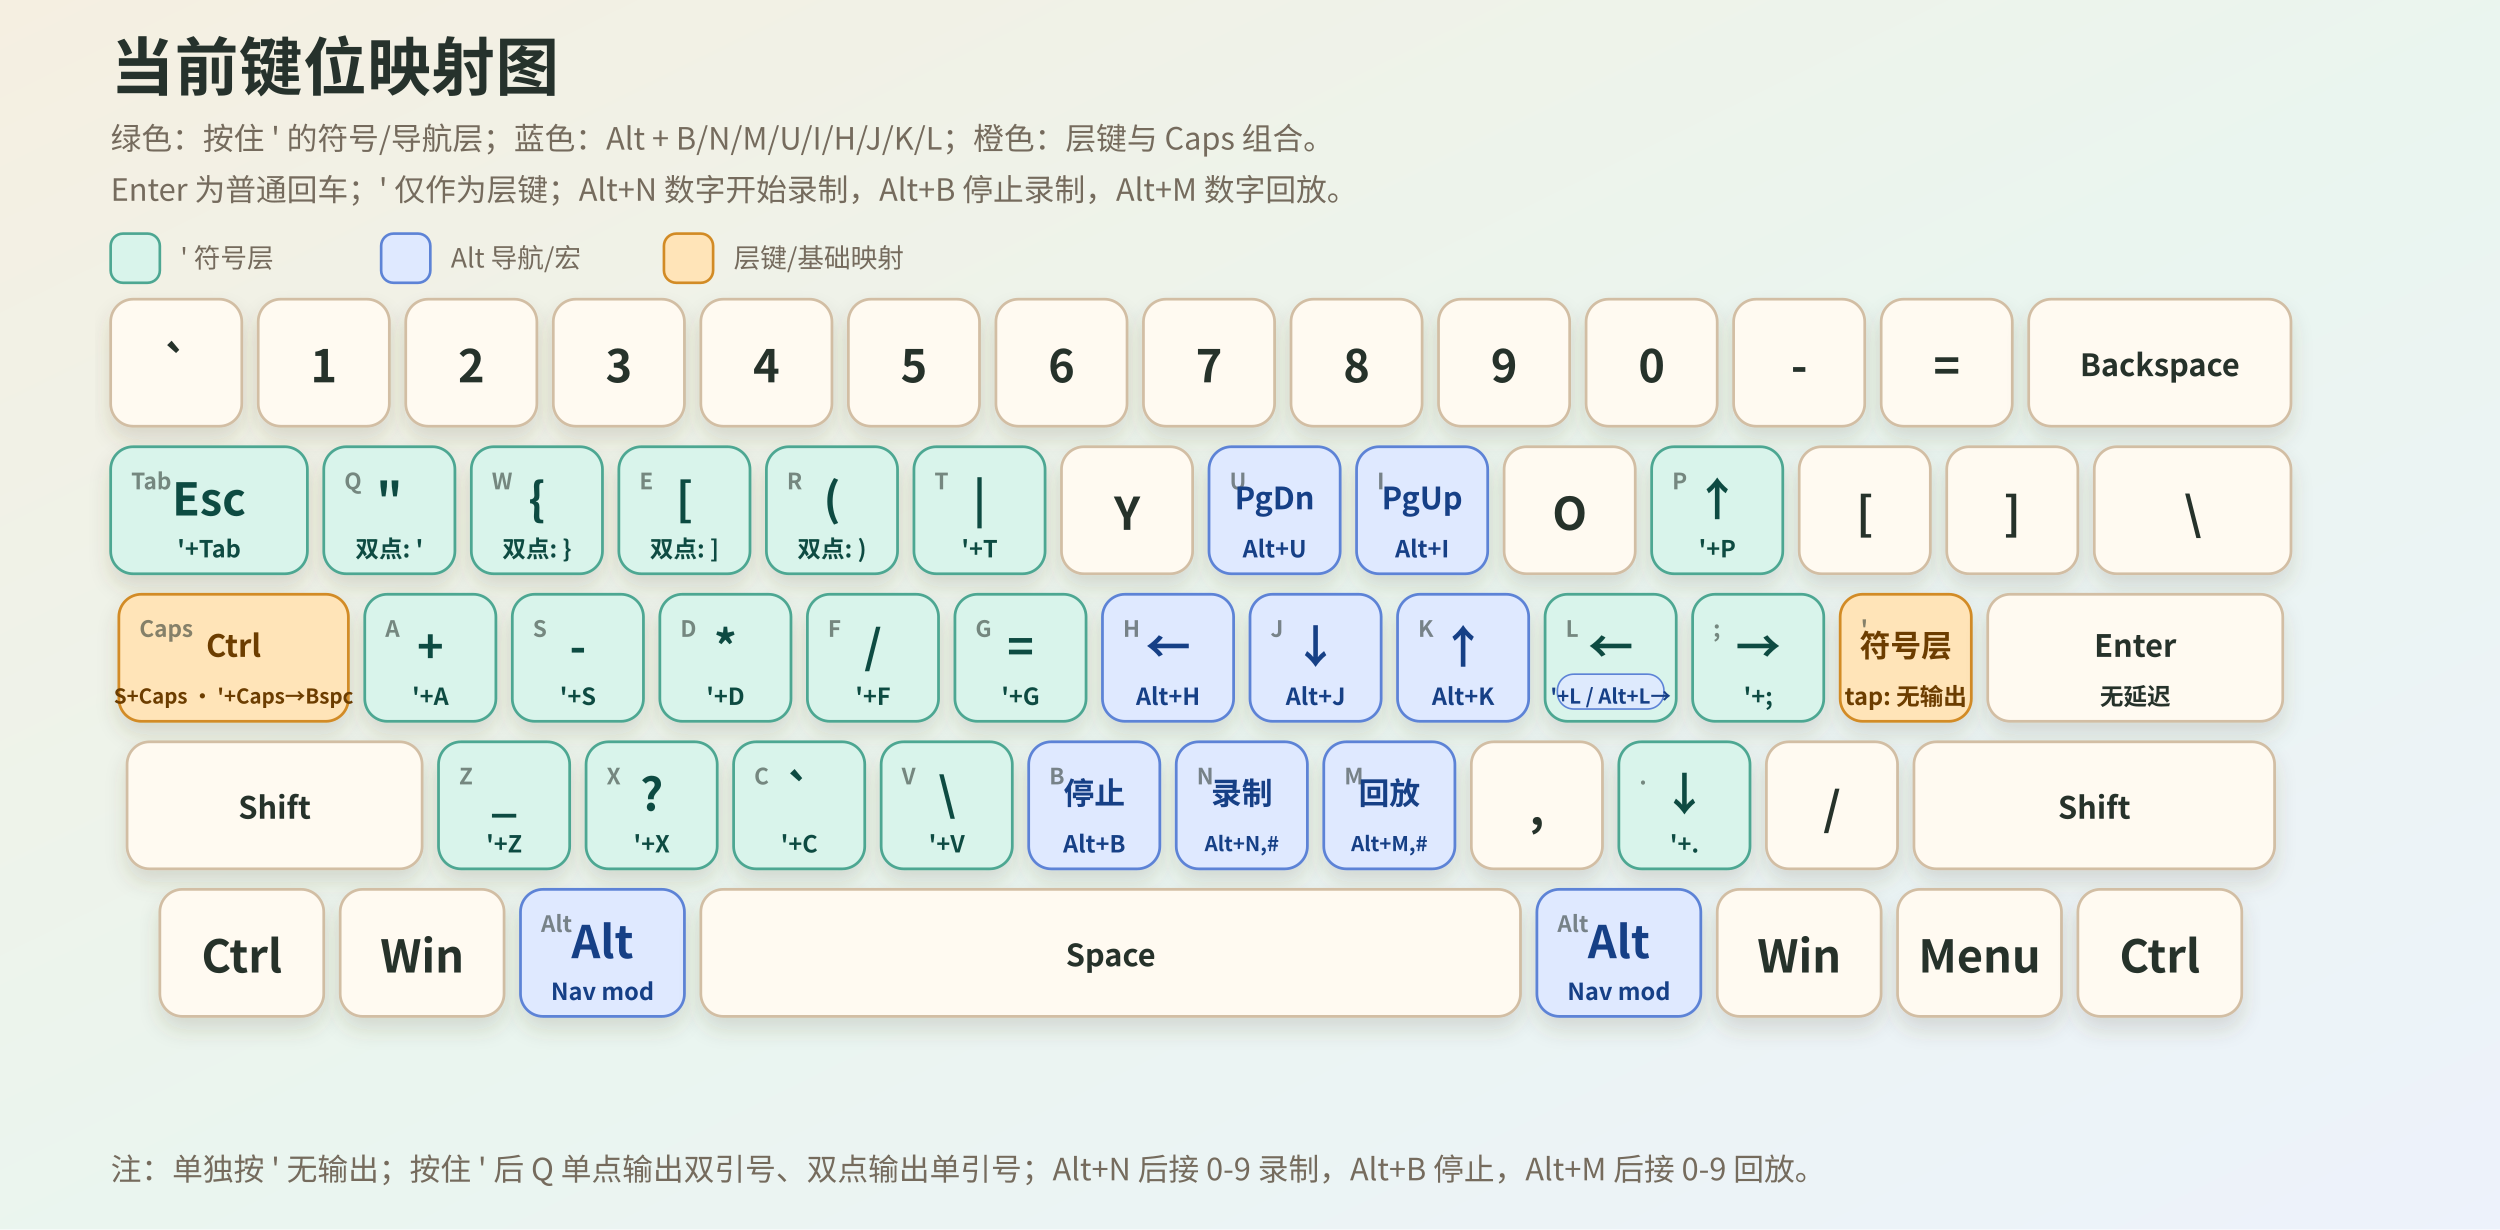
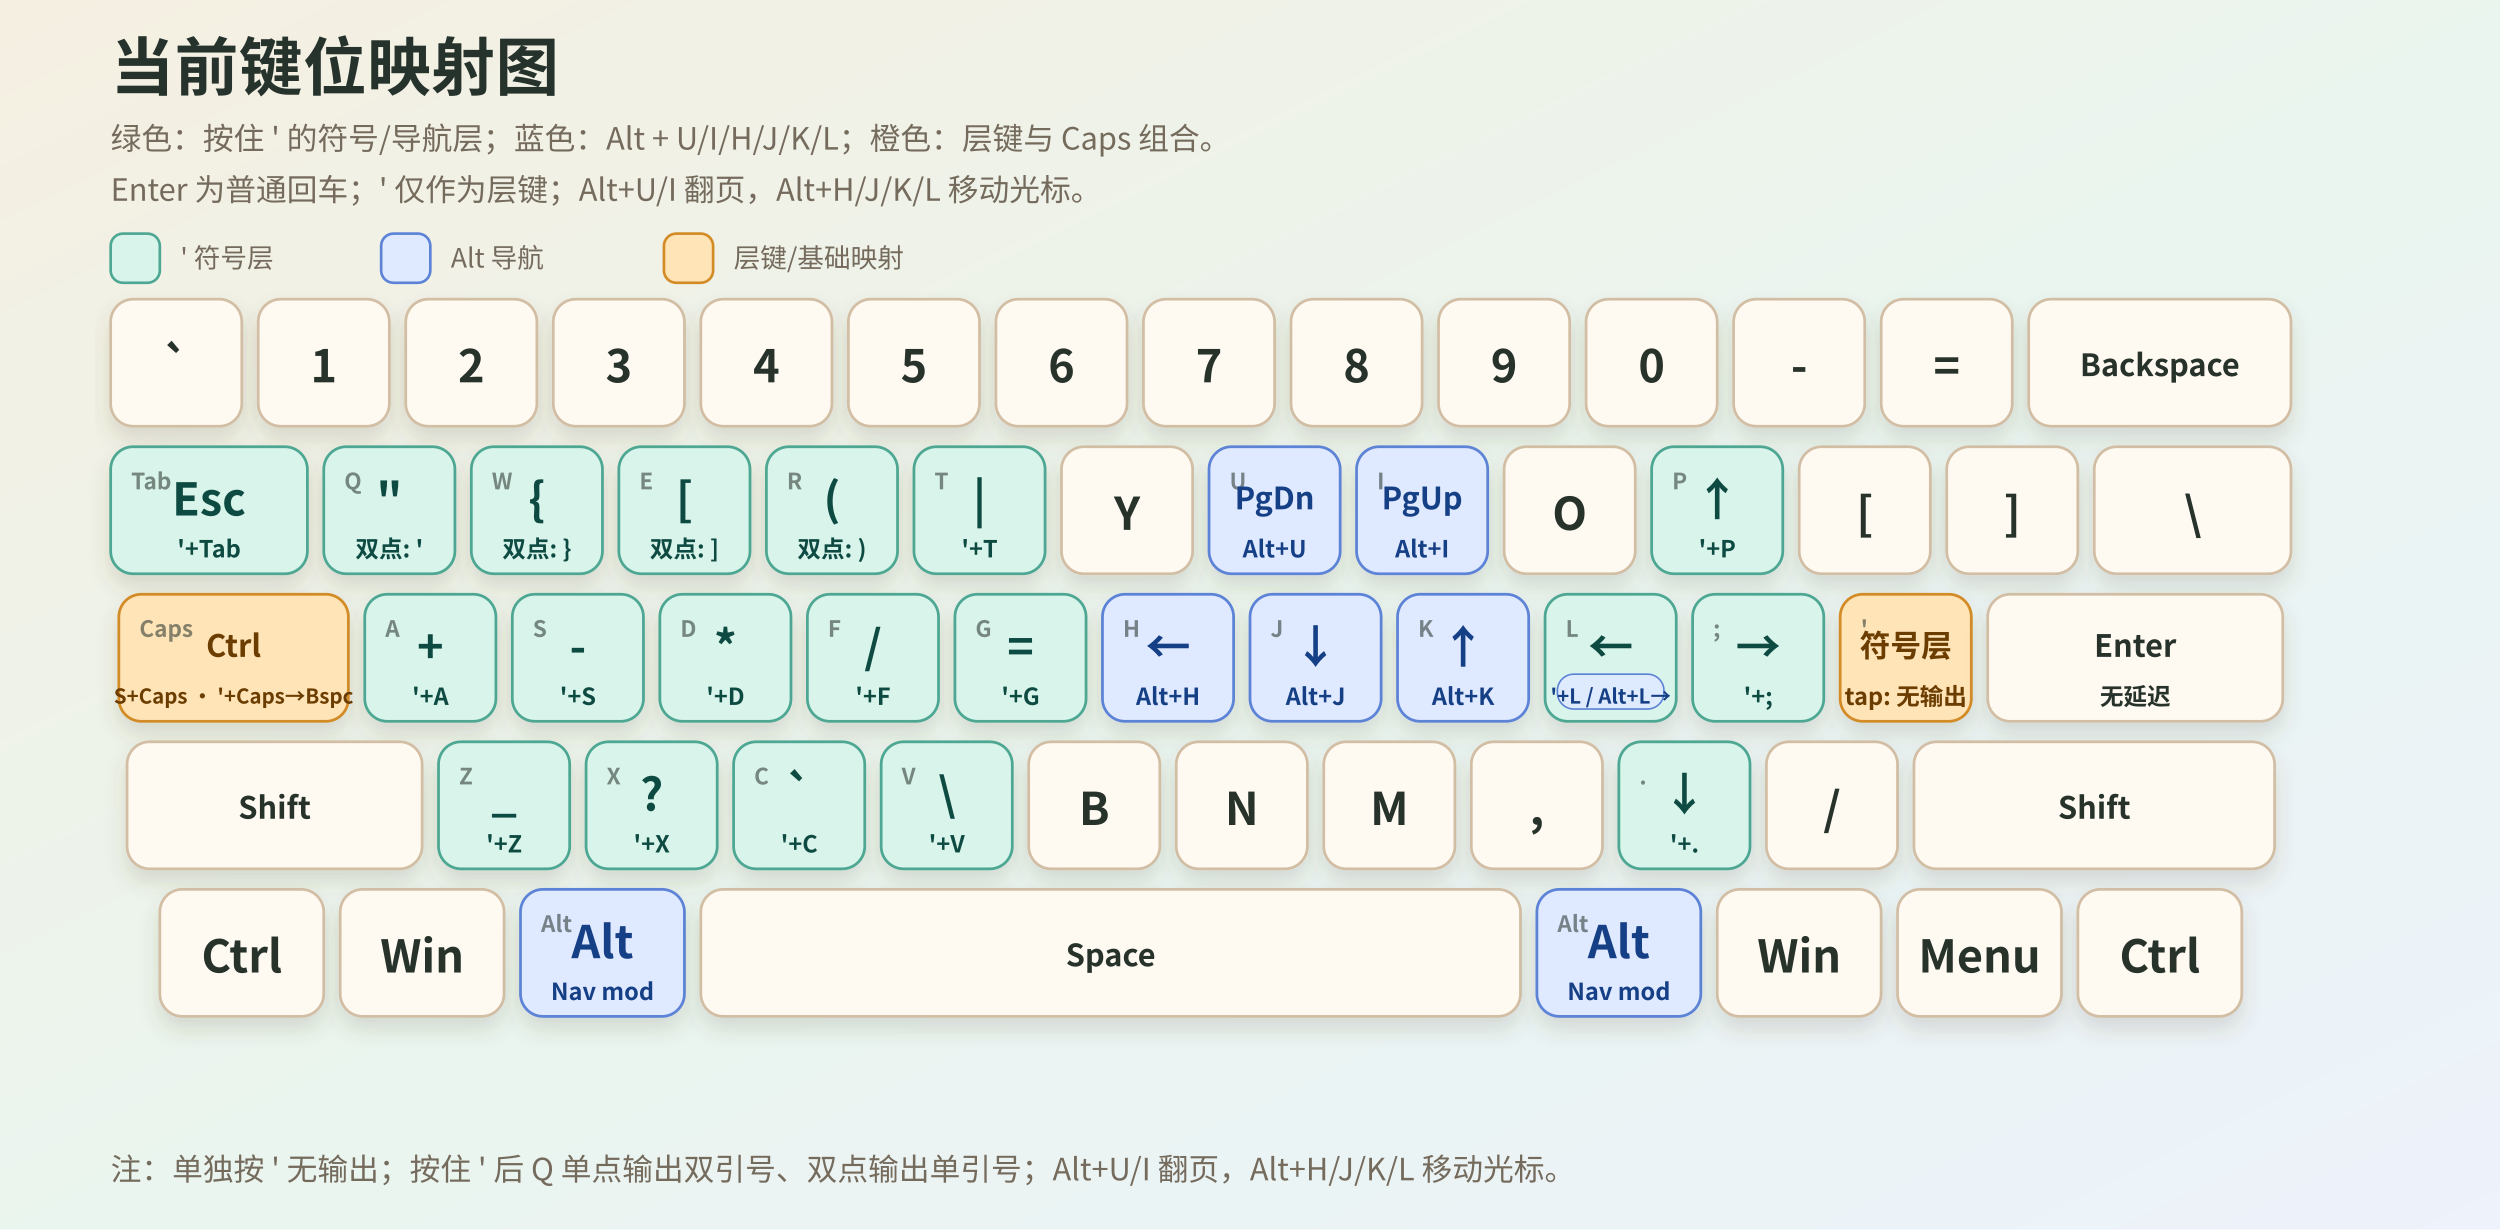
<svg xmlns="http://www.w3.org/2000/svg" width="1220" height="600" viewBox="0 0 1220 600">
  <defs>
    <linearGradient id="bg" x1="0" y1="0" x2="1" y2="1">
      <stop offset="0" stop-color="#f5efe1" />
      <stop offset="0.52" stop-color="#eaf5ef" />
      <stop offset="1" stop-color="#edf2fb" />
    </linearGradient>
    <filter id="shadow" x="-12%" y="-18%" width="124%" height="150%">
      <feDropShadow dx="0" dy="6" stdDeviation="5" flood-color="#5d4d35" flood-opacity="0.16" />
    </filter>
    <style>
      .title { font: 800 31px 'Noto Sans CJK SC', 'Source Han Sans SC', sans-serif; fill: #26322c; letter-spacing: .3px; }
      .subtitle { font: 15px 'Noto Sans CJK SC', 'Source Han Sans SC', sans-serif; fill: #756b5d; }
      .legend { font: 13px 'Noto Sans CJK SC', 'Source Han Sans SC', sans-serif; fill: #756b5d; dominant-baseline: middle; }
      .legendbox { stroke-width: 1.3; }
      .keywrap { filter: url(#shadow); }
      .key { stroke-width: 1.35; }
      .neutral { fill: #fffaf1; stroke: #d2bea4; }
      .quote { fill: #d9f4eb; stroke: #4da792; }
      .trigger { fill: #ffe4b8; stroke: #d28b25; }
      .alt { fill: #dfe9ff; stroke: #5d83d6; }
      .disabled { fill: #ece4dc; stroke: #aa9582; }
      .altchip { fill: rgba(223,233,255,.92); stroke: #5d83d6; stroke-width: .8; }
      .main { font: 800 22px 'Noto Sans CJK SC', 'Source Han Sans SC', sans-serif; fill: #26322c; dominant-baseline: central; }
      .wide { font-size: 15px; }
      .small { font: 700 11.5px 'Noto Sans CJK SC', 'Source Han Sans SC', sans-serif; dominant-baseline: central; }
      .tiny { font-size: 10px; }
      .phys { font: 800 11px 'Noto Sans CJK SC', 'Source Han Sans SC', sans-serif; fill: rgba(38,50,44,.56); dominant-baseline: central; }
      .neutral_text { fill: #26322c; }
      .quote_text { fill: #114c43; }
      .trigger_text { fill: #6c3d00; }
      .alt_text { fill: #163f86; }
      .disabled_text { fill: #8a7162; }
    </style>
  </defs>
  <rect width="100%" height="100%" fill="url(#bg)" />
  <text x="54" y="44" class="title">当前键位映射图</text>
-   <text x="54" y="73" class="subtitle">绿色：按住 ' 的符号/导航层；蓝色：Alt + B/N/M/U/I/H/J/K/L；橙色：层键与 Caps 组合。</text>
-   <text x="54" y="98" class="subtitle">Enter 为普通回车；' 仅作为层键；Alt+N 数字开始录制，Alt+B 停止录制，Alt+M 数字回放。</text>
+   <text x="54" y="73" class="subtitle">绿色：按住 ' 的符号/导航层；蓝色：Alt + U/I/H/J/K/L；橙色：层键与 Caps 组合。</text>
+   <text x="54" y="98" class="subtitle">Enter 为普通回车；' 仅作为层键；Alt+U/I 翻页，Alt+H/J/K/L 移动光标。</text>
  <rect x="54.0" y="114.0" width="24" height="24" rx="6" fill="#d9f4eb" stroke="#4da792" class="legendbox" />
  <text x="88.0" y="126.0" class="legend">' 符号层</text>
  <rect x="186.0" y="114.0" width="24" height="24" rx="6" fill="#dfe9ff" stroke="#5d83d6" class="legendbox" />
-   <text x="220.0" y="126.0" class="legend">Alt 导航/宏</text>
+   <text x="220.0" y="126.0" class="legend">Alt 导航</text>
  <rect x="324.0" y="114.0" width="24" height="24" rx="6" fill="#ffe4b8" stroke="#d28b25" class="legendbox" />
  <text x="358.0" y="126.0" class="legend">层键/基础映射</text>
  <g class="keywrap">
    <rect x="54.0" y="146.0" width="64.0" height="62.0" rx="11" class="key neutral" />
    <text x="86.0" y="177.0" class="main neutral_text" text-anchor="middle">`</text>
  </g>
  <g class="keywrap">
    <rect x="126.0" y="146.0" width="64.0" height="62.0" rx="11" class="key neutral" />
    <text x="158.0" y="177.0" class="main neutral_text" text-anchor="middle">1</text>
  </g>
  <g class="keywrap">
    <rect x="198.0" y="146.0" width="64.0" height="62.0" rx="11" class="key neutral" />
    <text x="230.0" y="177.0" class="main neutral_text" text-anchor="middle">2</text>
  </g>
  <g class="keywrap">
    <rect x="270.0" y="146.0" width="64.0" height="62.0" rx="11" class="key neutral" />
    <text x="302.0" y="177.0" class="main neutral_text" text-anchor="middle">3</text>
  </g>
  <g class="keywrap">
    <rect x="342.0" y="146.0" width="64.0" height="62.0" rx="11" class="key neutral" />
    <text x="374.0" y="177.0" class="main neutral_text" text-anchor="middle">4</text>
  </g>
  <g class="keywrap">
    <rect x="414.0" y="146.0" width="64.0" height="62.0" rx="11" class="key neutral" />
    <text x="446.0" y="177.0" class="main neutral_text" text-anchor="middle">5</text>
  </g>
  <g class="keywrap">
    <rect x="486.0" y="146.0" width="64.0" height="62.0" rx="11" class="key neutral" />
    <text x="518.0" y="177.0" class="main neutral_text" text-anchor="middle">6</text>
  </g>
  <g class="keywrap">
    <rect x="558.0" y="146.0" width="64.0" height="62.0" rx="11" class="key neutral" />
    <text x="590.0" y="177.0" class="main neutral_text" text-anchor="middle">7</text>
  </g>
  <g class="keywrap">
    <rect x="630.0" y="146.0" width="64.0" height="62.0" rx="11" class="key neutral" />
    <text x="662.0" y="177.0" class="main neutral_text" text-anchor="middle">8</text>
  </g>
  <g class="keywrap">
    <rect x="702.0" y="146.0" width="64.0" height="62.0" rx="11" class="key neutral" />
    <text x="734.0" y="177.0" class="main neutral_text" text-anchor="middle">9</text>
  </g>
  <g class="keywrap">
    <rect x="774.0" y="146.0" width="64.0" height="62.0" rx="11" class="key neutral" />
    <text x="806.0" y="177.0" class="main neutral_text" text-anchor="middle">0</text>
  </g>
  <g class="keywrap">
    <rect x="846.0" y="146.0" width="64.0" height="62.0" rx="11" class="key neutral" />
    <text x="878.0" y="177.0" class="main neutral_text" text-anchor="middle">-</text>
  </g>
  <g class="keywrap">
    <rect x="918.0" y="146.0" width="64.0" height="62.0" rx="11" class="key neutral" />
    <text x="950.0" y="177.0" class="main neutral_text" text-anchor="middle">=</text>
  </g>
  <g class="keywrap">
    <rect x="990.0" y="146.0" width="128.0" height="62.0" rx="11" class="key neutral" />
    <text x="1054.0" y="177.0" class="main neutral_text wide" text-anchor="middle">Backspace</text>
  </g>
  <g class="keywrap">
    <rect x="54.0" y="218.0" width="96.0" height="62.0" rx="11" class="key quote" />
    <text x="64.0" y="234.0" class="phys" text-anchor="start">Tab</text>
    <text x="102.0" y="242.0" class="main quote_text" text-anchor="middle">Esc</text>
    <text x="102.0" y="267.0" class="small quote_text" text-anchor="middle">'+Tab</text>
  </g>
  <g class="keywrap">
    <rect x="158.0" y="218.0" width="64.0" height="62.0" rx="11" class="key quote" />
    <text x="168.0" y="234.0" class="phys" text-anchor="start">Q</text>
    <text x="190.0" y="242.0" class="main quote_text" text-anchor="middle">"</text>
    <text x="190.0" y="267.0" class="small quote_text" text-anchor="middle">双点: '</text>
  </g>
  <g class="keywrap">
    <rect x="230.0" y="218.0" width="64.0" height="62.0" rx="11" class="key quote" />
    <text x="240.0" y="234.0" class="phys" text-anchor="start">W</text>
    <text x="262.0" y="242.0" class="main quote_text" text-anchor="middle">{</text>
    <text x="262.0" y="267.0" class="small quote_text" text-anchor="middle">双点: }</text>
  </g>
  <g class="keywrap">
    <rect x="302.0" y="218.0" width="64.0" height="62.0" rx="11" class="key quote" />
    <text x="312.0" y="234.0" class="phys" text-anchor="start">E</text>
    <text x="334.0" y="242.0" class="main quote_text" text-anchor="middle">[</text>
    <text x="334.0" y="267.0" class="small quote_text" text-anchor="middle">双点: ]</text>
  </g>
  <g class="keywrap">
    <rect x="374.0" y="218.0" width="64.0" height="62.0" rx="11" class="key quote" />
    <text x="384.0" y="234.0" class="phys" text-anchor="start">R</text>
    <text x="406.0" y="242.0" class="main quote_text" text-anchor="middle">(</text>
    <text x="406.0" y="267.0" class="small quote_text" text-anchor="middle">双点: )</text>
  </g>
  <g class="keywrap">
    <rect x="446.0" y="218.0" width="64.0" height="62.0" rx="11" class="key quote" />
    <text x="456.0" y="234.0" class="phys" text-anchor="start">T</text>
    <text x="478.0" y="242.0" class="main quote_text" text-anchor="middle">|</text>
    <text x="478.0" y="267.0" class="small quote_text" text-anchor="middle">'+T</text>
  </g>
  <g class="keywrap">
    <rect x="518.0" y="218.0" width="64.0" height="62.0" rx="11" class="key neutral" />
    <text x="550.0" y="249.0" class="main neutral_text" text-anchor="middle">Y</text>
  </g>
  <g class="keywrap">
    <rect x="590.0" y="218.0" width="64.0" height="62.0" rx="11" class="key alt" />
    <text x="600.0" y="234.0" class="phys" text-anchor="start">U</text>
    <text x="622.0" y="242.0" class="main alt_text wide" text-anchor="middle">PgDn</text>
    <text x="622.0" y="267.0" class="small alt_text" text-anchor="middle">Alt+U</text>
  </g>
  <g class="keywrap">
    <rect x="662.0" y="218.0" width="64.0" height="62.0" rx="11" class="key alt" />
    <text x="672.0" y="234.0" class="phys" text-anchor="start">I</text>
    <text x="694.0" y="242.0" class="main alt_text wide" text-anchor="middle">PgUp</text>
    <text x="694.0" y="267.0" class="small alt_text" text-anchor="middle">Alt+I</text>
  </g>
  <g class="keywrap">
    <rect x="734.0" y="218.0" width="64.0" height="62.0" rx="11" class="key neutral" />
    <text x="766.0" y="249.0" class="main neutral_text" text-anchor="middle">O</text>
  </g>
  <g class="keywrap">
    <rect x="806.0" y="218.0" width="64.0" height="62.0" rx="11" class="key quote" />
    <text x="816.0" y="234.0" class="phys" text-anchor="start">P</text>
    <text x="838.0" y="242.0" class="main quote_text" text-anchor="middle">↑</text>
    <text x="838.0" y="267.0" class="small quote_text" text-anchor="middle">'+P</text>
  </g>
  <g class="keywrap">
    <rect x="878.0" y="218.0" width="64.0" height="62.0" rx="11" class="key neutral" />
    <text x="910.0" y="249.0" class="main neutral_text" text-anchor="middle">[</text>
  </g>
  <g class="keywrap">
    <rect x="950.0" y="218.0" width="64.0" height="62.0" rx="11" class="key neutral" />
    <text x="982.0" y="249.0" class="main neutral_text" text-anchor="middle">]</text>
  </g>
  <g class="keywrap">
    <rect x="1022.0" y="218.0" width="96.0" height="62.0" rx="11" class="key neutral" />
    <text x="1070.0" y="249.0" class="main neutral_text" text-anchor="middle">\</text>
  </g>
  <g class="keywrap">
    <rect x="58.0" y="290.0" width="112.0" height="62.0" rx="11" class="key trigger" />
    <text x="68.0" y="306.0" class="phys" text-anchor="start">Caps</text>
    <text x="114.0" y="314.0" class="main trigger_text wide" text-anchor="middle">Ctrl</text>
    <text x="114.0" y="339.0" class="small trigger_text tiny" text-anchor="middle">S+Caps · '+Caps→Bspc</text>
  </g>
  <g class="keywrap">
    <rect x="178.0" y="290.0" width="64.0" height="62.0" rx="11" class="key quote" />
    <text x="188.0" y="306.0" class="phys" text-anchor="start">A</text>
    <text x="210.0" y="314.0" class="main quote_text" text-anchor="middle">+</text>
    <text x="210.0" y="339.0" class="small quote_text" text-anchor="middle">'+A</text>
  </g>
  <g class="keywrap">
    <rect x="250.0" y="290.0" width="64.0" height="62.0" rx="11" class="key quote" />
    <text x="260.0" y="306.0" class="phys" text-anchor="start">S</text>
    <text x="282.0" y="314.0" class="main quote_text" text-anchor="middle">-</text>
    <text x="282.0" y="339.0" class="small quote_text" text-anchor="middle">'+S</text>
  </g>
  <g class="keywrap">
    <rect x="322.0" y="290.0" width="64.0" height="62.0" rx="11" class="key quote" />
    <text x="332.0" y="306.0" class="phys" text-anchor="start">D</text>
    <text x="354.0" y="314.0" class="main quote_text" text-anchor="middle">*</text>
    <text x="354.0" y="339.0" class="small quote_text" text-anchor="middle">'+D</text>
  </g>
  <g class="keywrap">
    <rect x="394.0" y="290.0" width="64.0" height="62.0" rx="11" class="key quote" />
    <text x="404.0" y="306.0" class="phys" text-anchor="start">F</text>
    <text x="426.0" y="314.0" class="main quote_text" text-anchor="middle">/</text>
    <text x="426.0" y="339.0" class="small quote_text" text-anchor="middle">'+F</text>
  </g>
  <g class="keywrap">
    <rect x="466.0" y="290.0" width="64.0" height="62.0" rx="11" class="key quote" />
    <text x="476.0" y="306.0" class="phys" text-anchor="start">G</text>
    <text x="498.0" y="314.0" class="main quote_text" text-anchor="middle">=</text>
    <text x="498.0" y="339.0" class="small quote_text" text-anchor="middle">'+G</text>
  </g>
  <g class="keywrap">
    <rect x="538.0" y="290.0" width="64.0" height="62.0" rx="11" class="key alt" />
    <text x="548.0" y="306.0" class="phys" text-anchor="start">H</text>
    <text x="570.0" y="314.0" class="main alt_text" text-anchor="middle">←</text>
    <text x="570.0" y="339.0" class="small alt_text" text-anchor="middle">Alt+H</text>
  </g>
  <g class="keywrap">
    <rect x="610.0" y="290.0" width="64.0" height="62.0" rx="11" class="key alt" />
    <text x="620.0" y="306.0" class="phys" text-anchor="start">J</text>
    <text x="642.0" y="314.0" class="main alt_text" text-anchor="middle">↓</text>
    <text x="642.0" y="339.0" class="small alt_text" text-anchor="middle">Alt+J</text>
  </g>
  <g class="keywrap">
    <rect x="682.0" y="290.0" width="64.0" height="62.0" rx="11" class="key alt" />
    <text x="692.0" y="306.0" class="phys" text-anchor="start">K</text>
    <text x="714.0" y="314.0" class="main alt_text" text-anchor="middle">↑</text>
    <text x="714.0" y="339.0" class="small alt_text" text-anchor="middle">Alt+K</text>
  </g>
  <g class="keywrap">
    <rect x="754.0" y="290.0" width="64.0" height="62.0" rx="11" class="key quote" />
    <rect x="760.0" y="329.0" width="52.0" height="17" rx="8" class="altchip" />
    <text x="764.0" y="306.0" class="phys" text-anchor="start">L</text>
    <text x="786.0" y="314.0" class="main quote_text" text-anchor="middle">←</text>
    <text x="786.0" y="339.0" class="small alt_text tiny" text-anchor="middle">'+L / Alt+L→</text>
  </g>
  <g class="keywrap">
    <rect x="826.0" y="290.0" width="64.0" height="62.0" rx="11" class="key quote" />
    <text x="836.0" y="306.0" class="phys" text-anchor="start">;</text>
    <text x="858.0" y="314.0" class="main quote_text" text-anchor="middle">→</text>
    <text x="858.0" y="339.0" class="small quote_text" text-anchor="middle">'+;</text>
  </g>
  <g class="keywrap">
    <rect x="898.0" y="290.0" width="64.0" height="62.0" rx="11" class="key trigger" />
    <text x="908.0" y="306.0" class="phys" text-anchor="start">'</text>
    <text x="930.0" y="314.0" class="main trigger_text wide" text-anchor="middle">符号层</text>
    <text x="930.0" y="339.0" class="small trigger_text" text-anchor="middle">tap: 无输出</text>
  </g>
  <g class="keywrap">
    <rect x="970.0" y="290.0" width="144.0" height="62.0" rx="11" class="key neutral" />
    <text x="1042.0" y="314.0" class="main neutral_text wide" text-anchor="middle">Enter</text>
    <text x="1042.0" y="339.0" class="small neutral_text" text-anchor="middle">无延迟</text>
  </g>
  <g class="keywrap">
    <rect x="62.0" y="362.0" width="144.0" height="62.0" rx="11" class="key neutral" />
    <text x="134.0" y="393.0" class="main neutral_text wide" text-anchor="middle">Shift</text>
  </g>
  <g class="keywrap">
    <rect x="214.0" y="362.0" width="64.0" height="62.0" rx="11" class="key quote" />
    <text x="224.0" y="378.0" class="phys" text-anchor="start">Z</text>
    <text x="246.0" y="386.0" class="main quote_text" text-anchor="middle">_</text>
    <text x="246.0" y="411.0" class="small quote_text" text-anchor="middle">'+Z</text>
  </g>
  <g class="keywrap">
    <rect x="286.0" y="362.0" width="64.0" height="62.0" rx="11" class="key quote" />
    <text x="296.0" y="378.0" class="phys" text-anchor="start">X</text>
    <text x="318.0" y="386.0" class="main quote_text" text-anchor="middle">?</text>
    <text x="318.0" y="411.0" class="small quote_text" text-anchor="middle">'+X</text>
  </g>
  <g class="keywrap">
    <rect x="358.0" y="362.0" width="64.0" height="62.0" rx="11" class="key quote" />
    <text x="368.0" y="378.0" class="phys" text-anchor="start">C</text>
    <text x="390.0" y="386.0" class="main quote_text" text-anchor="middle">`</text>
    <text x="390.0" y="411.0" class="small quote_text" text-anchor="middle">'+C</text>
  </g>
  <g class="keywrap">
    <rect x="430.0" y="362.0" width="64.0" height="62.0" rx="11" class="key quote" />
    <text x="440.0" y="378.0" class="phys" text-anchor="start">V</text>
    <text x="462.0" y="386.0" class="main quote_text" text-anchor="middle">\</text>
    <text x="462.0" y="411.0" class="small quote_text" text-anchor="middle">'+V</text>
  </g>
  <g class="keywrap">
-     <rect x="502.0" y="362.0" width="64.0" height="62.0" rx="11" class="key alt" />
-     <text x="512.0" y="378.0" class="phys" text-anchor="start">B</text>
-     <text x="534.0" y="386.0" class="main alt_text wide" text-anchor="middle">停止</text>
-     <text x="534.0" y="411.0" class="small alt_text" text-anchor="middle">Alt+B</text>
-   </g>
-   <g class="keywrap">
-     <rect x="574.0" y="362.0" width="64.0" height="62.0" rx="11" class="key alt" />
-     <text x="584.0" y="378.0" class="phys" text-anchor="start">N</text>
-     <text x="606.0" y="386.0" class="main alt_text wide" text-anchor="middle">录制</text>
-     <text x="606.0" y="411.0" class="small alt_text tiny" text-anchor="middle">Alt+N,#</text>
-   </g>
-   <g class="keywrap">
-     <rect x="646.0" y="362.0" width="64.0" height="62.0" rx="11" class="key alt" />
-     <text x="656.0" y="378.0" class="phys" text-anchor="start">M</text>
-     <text x="678.0" y="386.0" class="main alt_text wide" text-anchor="middle">回放</text>
-     <text x="678.0" y="411.0" class="small alt_text tiny" text-anchor="middle">Alt+M,#</text>
+     <rect x="502.0" y="362.0" width="64.0" height="62.0" rx="11" class="key neutral" />
+     <text x="534.0" y="393.0" class="main neutral_text" text-anchor="middle">B</text>
+   </g>
+   <g class="keywrap">
+     <rect x="574.0" y="362.0" width="64.0" height="62.0" rx="11" class="key neutral" />
+     <text x="606.0" y="393.0" class="main neutral_text" text-anchor="middle">N</text>
+   </g>
+   <g class="keywrap">
+     <rect x="646.0" y="362.0" width="64.0" height="62.0" rx="11" class="key neutral" />
+     <text x="678.0" y="393.0" class="main neutral_text" text-anchor="middle">M</text>
  </g>
  <g class="keywrap">
    <rect x="718.0" y="362.0" width="64.0" height="62.0" rx="11" class="key neutral" />
    <text x="750.0" y="393.0" class="main neutral_text" text-anchor="middle">,</text>
  </g>
  <g class="keywrap">
    <rect x="790.0" y="362.0" width="64.0" height="62.0" rx="11" class="key quote" />
    <text x="800.0" y="378.0" class="phys" text-anchor="start">.</text>
    <text x="822.0" y="386.0" class="main quote_text" text-anchor="middle">↓</text>
    <text x="822.0" y="411.0" class="small quote_text" text-anchor="middle">'+.</text>
  </g>
  <g class="keywrap">
    <rect x="862.0" y="362.0" width="64.0" height="62.0" rx="11" class="key neutral" />
    <text x="894.0" y="393.0" class="main neutral_text" text-anchor="middle">/</text>
  </g>
  <g class="keywrap">
    <rect x="934.0" y="362.0" width="176.0" height="62.0" rx="11" class="key neutral" />
    <text x="1022.0" y="393.0" class="main neutral_text wide" text-anchor="middle">Shift</text>
  </g>
  <g class="keywrap">
    <rect x="78.0" y="434.0" width="80.0" height="62.0" rx="11" class="key neutral" />
    <text x="118.0" y="465.0" class="main neutral_text" text-anchor="middle">Ctrl</text>
  </g>
  <g class="keywrap">
    <rect x="166.0" y="434.0" width="80.0" height="62.0" rx="11" class="key neutral" />
    <text x="206.0" y="465.0" class="main neutral_text" text-anchor="middle">Win</text>
  </g>
  <g class="keywrap">
    <rect x="254.0" y="434.0" width="80.0" height="62.0" rx="11" class="key alt" />
    <text x="264.0" y="450.0" class="phys" text-anchor="start">Alt</text>
    <text x="294.0" y="458.0" class="main alt_text" text-anchor="middle">Alt</text>
    <text x="294.0" y="483.0" class="small alt_text" text-anchor="middle">Nav mod</text>
  </g>
  <g class="keywrap">
    <rect x="342.0" y="434.0" width="400.0" height="62.0" rx="11" class="key neutral" />
    <text x="542.0" y="465.0" class="main neutral_text wide" text-anchor="middle">Space</text>
  </g>
  <g class="keywrap">
    <rect x="750.0" y="434.0" width="80.0" height="62.0" rx="11" class="key alt" />
    <text x="760.0" y="450.0" class="phys" text-anchor="start">Alt</text>
    <text x="790.0" y="458.0" class="main alt_text" text-anchor="middle">Alt</text>
    <text x="790.0" y="483.0" class="small alt_text" text-anchor="middle">Nav mod</text>
  </g>
  <g class="keywrap">
    <rect x="838.0" y="434.0" width="80.0" height="62.0" rx="11" class="key neutral" />
    <text x="878.0" y="465.0" class="main neutral_text" text-anchor="middle">Win</text>
  </g>
  <g class="keywrap">
    <rect x="926.0" y="434.0" width="80.0" height="62.0" rx="11" class="key neutral" />
    <text x="966.0" y="465.0" class="main neutral_text" text-anchor="middle">Menu</text>
  </g>
  <g class="keywrap">
    <rect x="1014.0" y="434.0" width="80.0" height="62.0" rx="11" class="key neutral" />
    <text x="1054.0" y="465.0" class="main neutral_text" text-anchor="middle">Ctrl</text>
  </g>
-   <text x="54" y="576" class="subtitle">注：单独按 ' 无输出；按住 ' 后 Q 单点输出双引号、双点输出单引号；Alt+N 后接 0-9 录制，Alt+B 停止，Alt+M 后接 0-9 回放。</text>
+   <text x="54" y="576" class="subtitle">注：单独按 ' 无输出；按住 ' 后 Q 单点输出双引号、双点输出单引号；Alt+U/I 翻页，Alt+H/J/K/L 移动光标。</text>
</svg>
